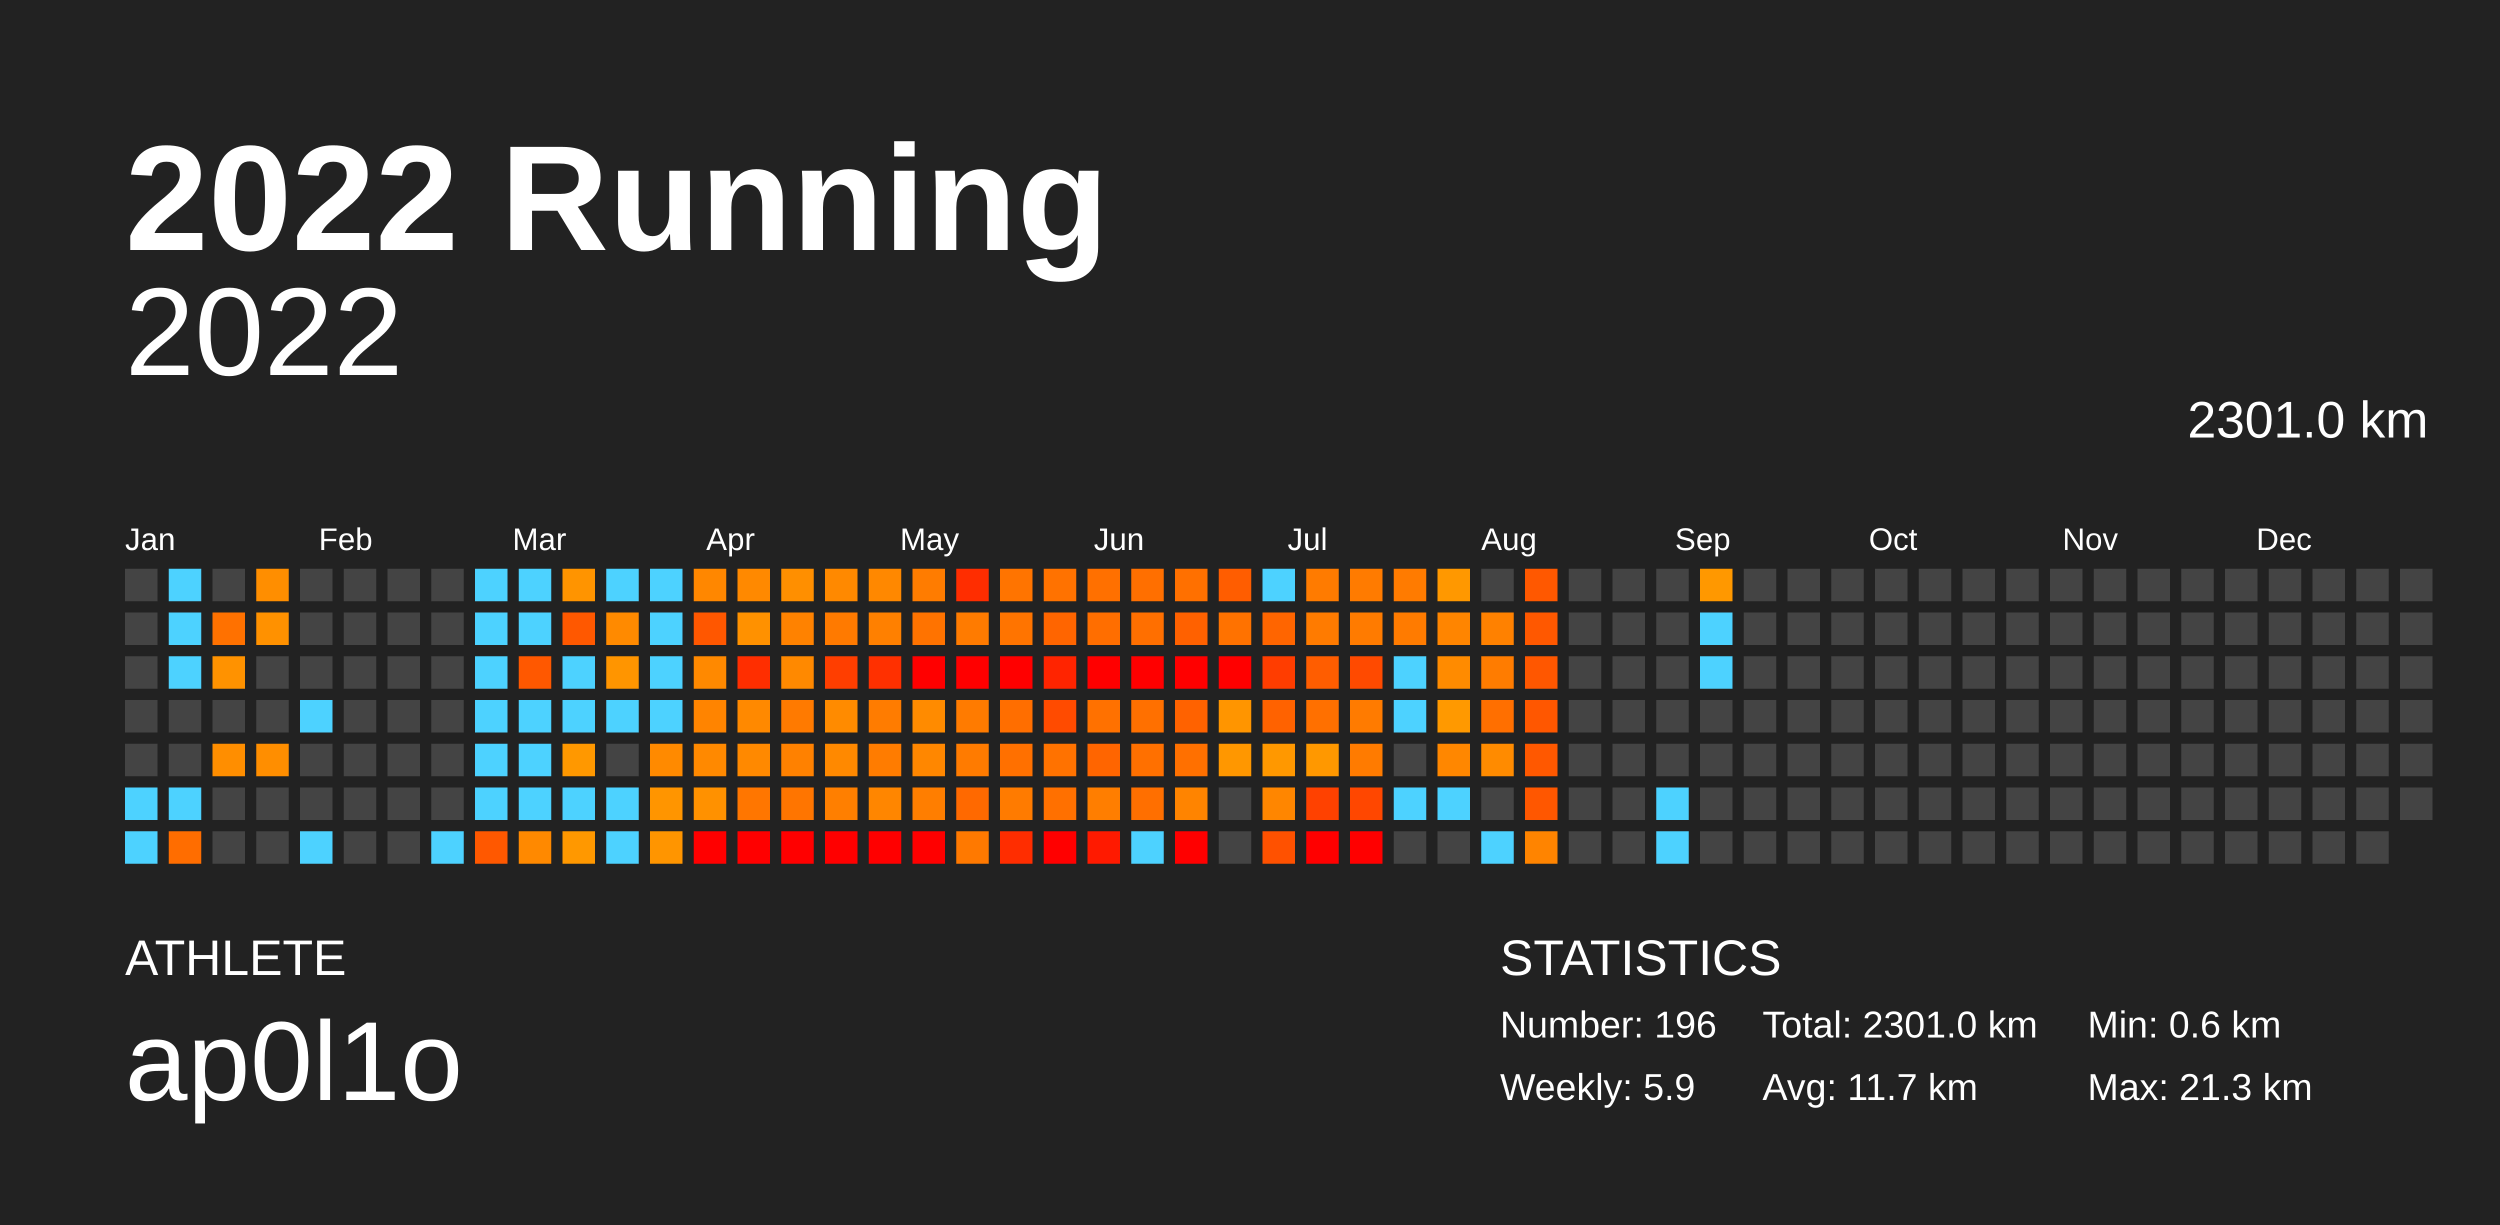
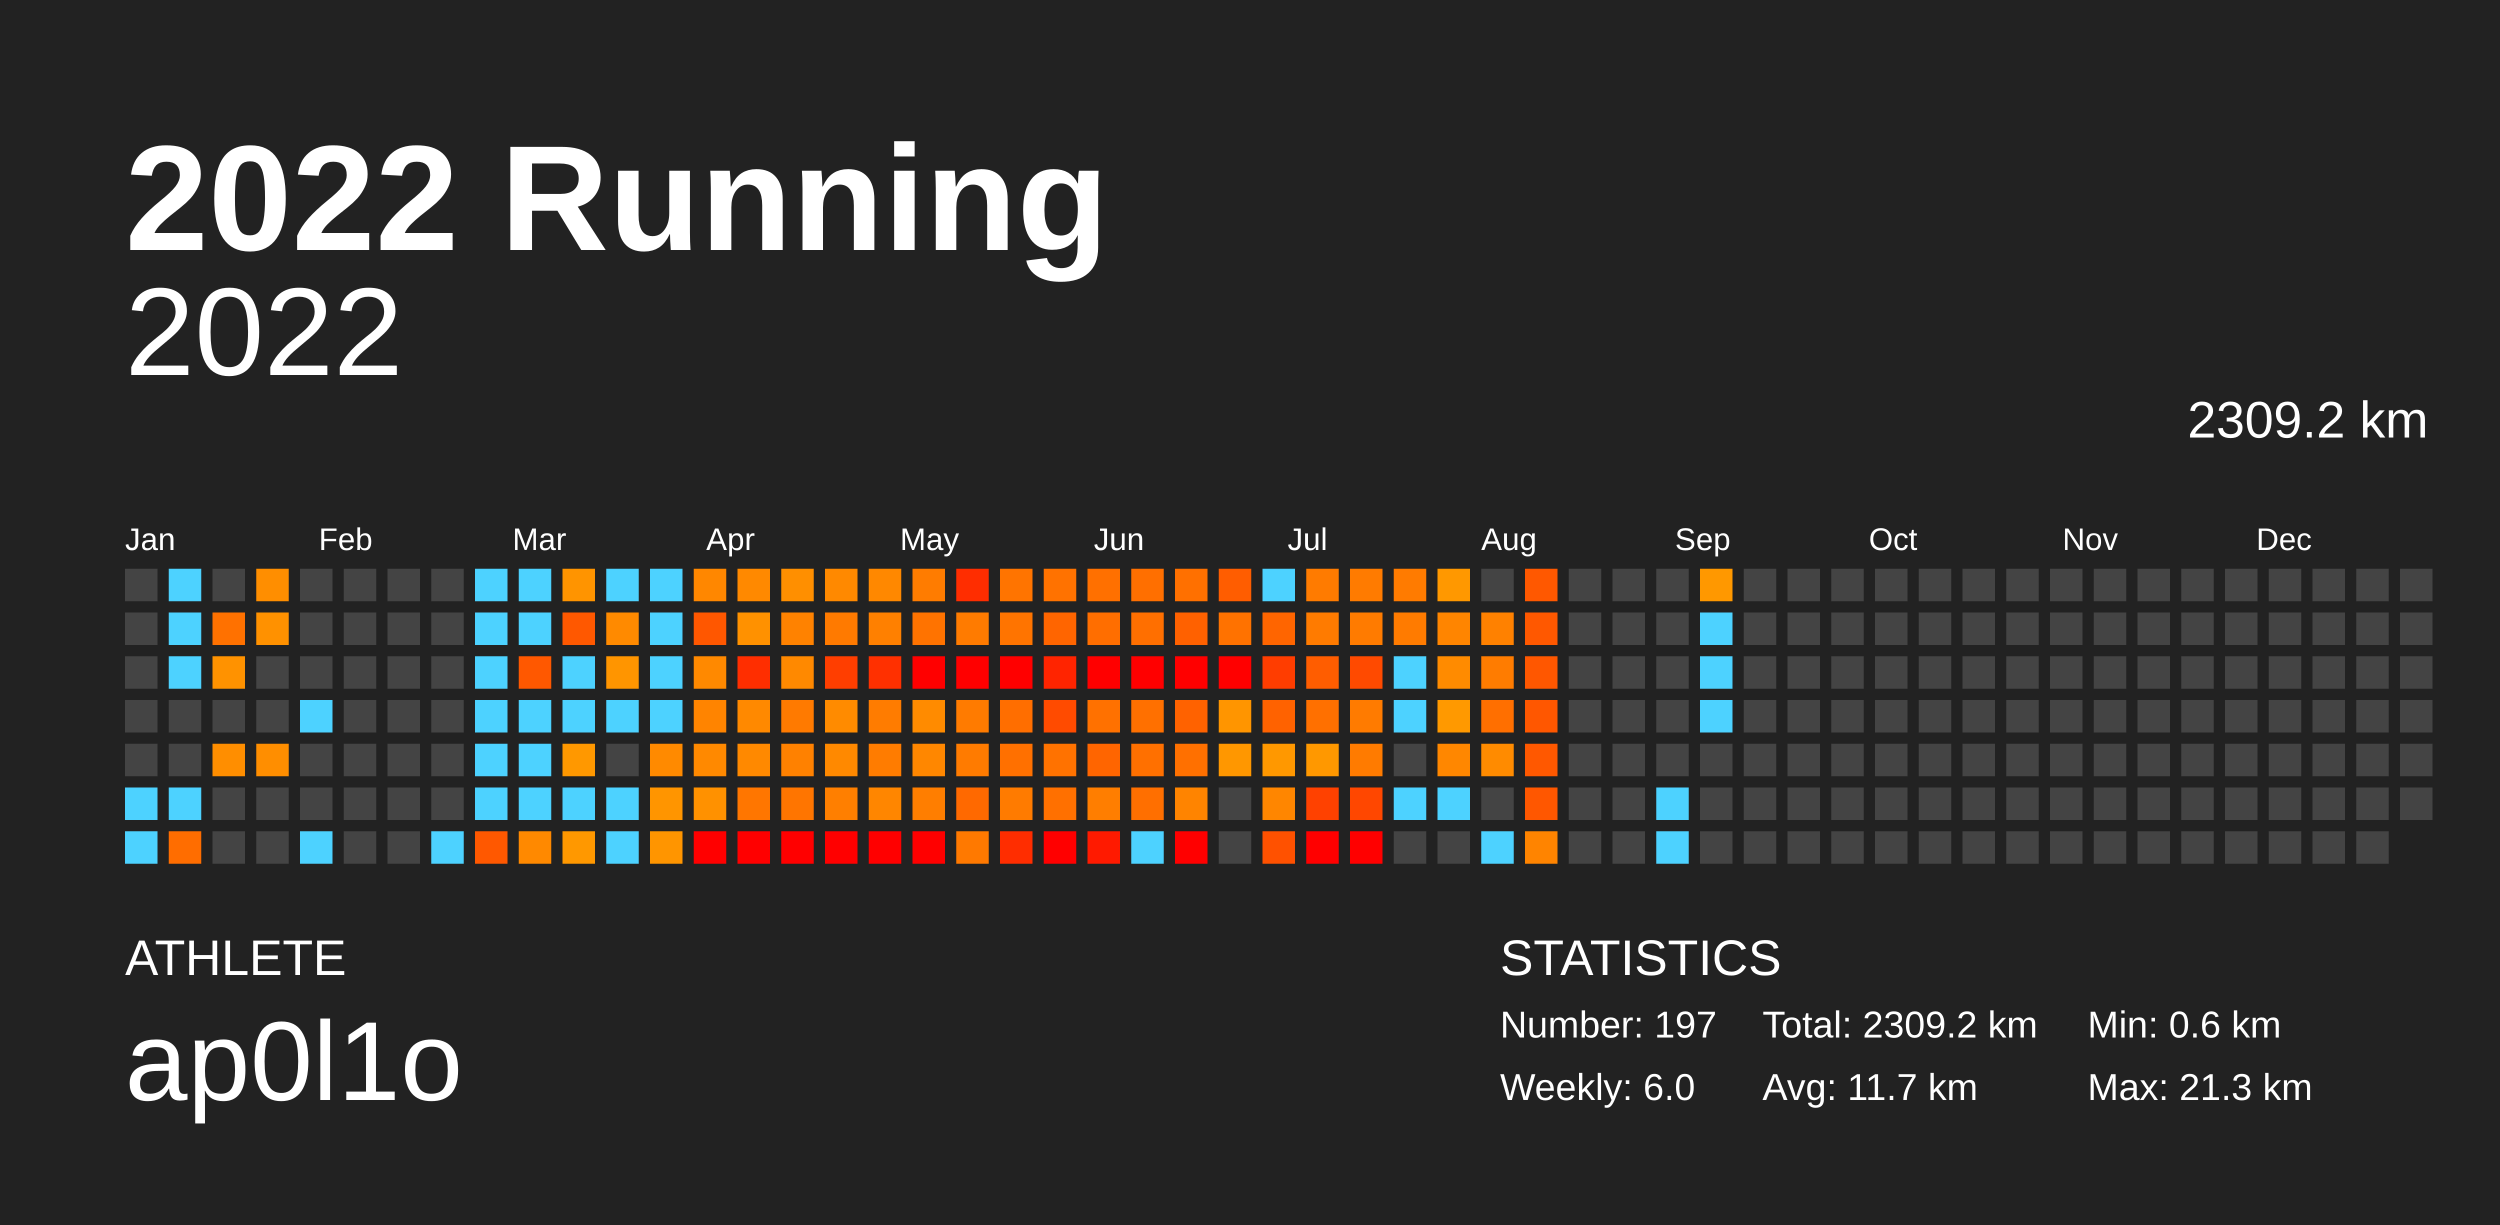
<svg xmlns="http://www.w3.org/2000/svg" baseProfile="full" height="98mm" version="1.1" viewBox="0,0,200,98" width="200mm">
  <defs />
  <rect fill="#222222" height="98" width="200" x="0" y="0" />
  <text fill="#FFFFFF" style="font-size:12px; font-family:Arial; font-weight:bold;" x="10" y="20">2022 Running</text>
  <text fill="#FFFFFF" style="font-size:4px; font-family:Arial" x="10" y="78">ATHLETE</text>
  <text fill="#FFFFFF" style="font-size:9px; font-family:Arial" x="10" y="88">ap0l1o</text>
  <text fill="#FFFFFF" style="font-size:4px; font-family:Arial" x="120" y="78">STATISTICS</text>
-   <text fill="#FFFFFF" style="font-size:3px; font-family:Arial" x="120" y="83">Number: 196</text>
-   <text fill="#FFFFFF" style="font-size:3px; font-family:Arial" x="120" y="88">Weekly: 5.9</text>
-   <text fill="#FFFFFF" style="font-size:3px; font-family:Arial" x="141" y="83">Total: 2301.0 km</text>
+   <text fill="#FFFFFF" style="font-size:3px; font-family:Arial" x="120" y="83">Number: 197</text>
+   <text fill="#FFFFFF" style="font-size:3px; font-family:Arial" x="120" y="88">Weekly: 6.0</text>
+   <text fill="#FFFFFF" style="font-size:3px; font-family:Arial" x="141" y="83">Total: 2309.2 km</text>
  <text fill="#FFFFFF" style="font-size:3px; font-family:Arial" x="141" y="88">Avg: 11.7 km</text>
  <text fill="#FFFFFF" style="font-size:3px; font-family:Arial" x="167" y="83">Min: 0.6 km</text>
  <text fill="#FFFFFF" style="font-size:3px; font-family:Arial" x="167" y="88">Max: 21.3 km</text>
  <text alignment-baseline="hanging" fill="#FFFFFF" style="font-size:10.0px; font-family:Arial;" x="10" y="30">2022</text>
-   <text alignment-baseline="hanging" fill="#FFFFFF" style="font-size:4.125px; font-family:Arial;" x="175" y="35">2301.0 km</text>
+   <text alignment-baseline="hanging" fill="#FFFFFF" style="font-size:4.125px; font-family:Arial;" x="175" y="35">2309.2 km</text>
  <text fill="#FFFFFF" style="font-size:2.5px; font-family:Arial" x="10.0" y="44">Jan</text>
  <text fill="#FFFFFF" style="font-size:2.5px; font-family:Arial" x="25.5" y="44">Feb</text>
  <text fill="#FFFFFF" style="font-size:2.5px; font-family:Arial" x="41.0" y="44">Mar</text>
  <text fill="#FFFFFF" style="font-size:2.5px; font-family:Arial" x="56.5" y="44">Apr</text>
  <text fill="#FFFFFF" style="font-size:2.5px; font-family:Arial" x="72.0" y="44">May</text>
  <text fill="#FFFFFF" style="font-size:2.5px; font-family:Arial" x="87.5" y="44">Jun</text>
  <text fill="#FFFFFF" style="font-size:2.5px; font-family:Arial" x="103.0" y="44">Jul</text>
  <text fill="#FFFFFF" style="font-size:2.5px; font-family:Arial" x="118.5" y="44">Aug</text>
  <text fill="#FFFFFF" style="font-size:2.5px; font-family:Arial" x="134.0" y="44">Sep</text>
  <text fill="#FFFFFF" style="font-size:2.5px; font-family:Arial" x="149.5" y="44">Oct</text>
  <text fill="#FFFFFF" style="font-size:2.5px; font-family:Arial" x="165.0" y="44">Nov</text>
  <text fill="#FFFFFF" style="font-size:2.5px; font-family:Arial" x="180.5" y="44">Dec</text>
  <rect fill="#444444" height="2.6" width="2.6" x="10.0" y="45.5" />
  <rect fill="#444444" height="2.6" width="2.6" x="10.0" y="49.0" />
  <rect fill="#444444" height="2.6" width="2.6" x="10.0" y="52.5" />
  <rect fill="#444444" height="2.6" width="2.6" x="10.0" y="56.0" />
  <rect fill="#444444" height="2.6" width="2.6" x="10.0" y="59.5" />
  <rect fill="#4dd2ff" height="2.6" width="2.6" x="10.0" y="63.0" />
  <rect fill="#4dd2ff" height="2.6" width="2.6" x="10.0" y="66.5" />
  <rect fill="#4dd2ff" height="2.6" width="2.6" x="13.5" y="45.5" />
  <rect fill="#4dd2ff" height="2.6" width="2.6" x="13.5" y="49.0" />
  <rect fill="#4dd2ff" height="2.6" width="2.6" x="13.5" y="52.5" />
  <rect fill="#444444" height="2.6" width="2.6" x="13.5" y="56.0" />
  <rect fill="#444444" height="2.6" width="2.6" x="13.5" y="59.5" />
  <rect fill="#4dd2ff" height="2.6" width="2.6" x="13.5" y="63.0" />
  <rect fill="#ff6d00" height="2.6" width="2.6" x="13.5" y="66.5" />
  <rect fill="#444444" height="2.6" width="2.6" x="17.0" y="45.5" />
  <rect fill="#ff7100" height="2.6" width="2.6" x="17.0" y="49.0" />
  <rect fill="#ff9200" height="2.6" width="2.6" x="17.0" y="52.5" />
  <rect fill="#444444" height="2.6" width="2.6" x="17.0" y="56.0" />
  <rect fill="#ff8e00" height="2.6" width="2.6" x="17.0" y="59.5" />
  <rect fill="#444444" height="2.6" width="2.6" x="17.0" y="63.0" />
  <rect fill="#444444" height="2.6" width="2.6" x="17.0" y="66.5" />
  <rect fill="#ff8e00" height="2.6" width="2.6" x="20.5" y="45.5" />
  <rect fill="#ff9100" height="2.6" width="2.6" x="20.5" y="49.0" />
  <rect fill="#444444" height="2.6" width="2.6" x="20.5" y="52.5" />
  <rect fill="#444444" height="2.6" width="2.6" x="20.5" y="56.0" />
  <rect fill="#ff8e00" height="2.6" width="2.6" x="20.5" y="59.5" />
  <rect fill="#444444" height="2.6" width="2.6" x="20.5" y="63.0" />
  <rect fill="#444444" height="2.6" width="2.6" x="20.5" y="66.5" />
  <rect fill="#444444" height="2.6" width="2.6" x="24.0" y="45.5" />
  <rect fill="#444444" height="2.6" width="2.6" x="24.0" y="49.0" />
  <rect fill="#444444" height="2.6" width="2.6" x="24.0" y="52.5" />
  <rect fill="#4dd2ff" height="2.6" width="2.6" x="24.0" y="56.0" />
  <rect fill="#444444" height="2.6" width="2.6" x="24.0" y="59.5" />
  <rect fill="#444444" height="2.6" width="2.6" x="24.0" y="63.0" />
  <rect fill="#4dd2ff" height="2.6" width="2.6" x="24.0" y="66.5" />
  <rect fill="#444444" height="2.6" width="2.6" x="27.5" y="45.5" />
  <rect fill="#444444" height="2.6" width="2.6" x="27.5" y="49.0" />
  <rect fill="#444444" height="2.6" width="2.6" x="27.5" y="52.5" />
  <rect fill="#444444" height="2.6" width="2.6" x="27.5" y="56.0" />
  <rect fill="#444444" height="2.6" width="2.6" x="27.5" y="59.5" />
  <rect fill="#444444" height="2.6" width="2.6" x="27.5" y="63.0" />
  <rect fill="#444444" height="2.6" width="2.6" x="27.5" y="66.5" />
  <rect fill="#444444" height="2.6" width="2.6" x="31.0" y="45.5" />
  <rect fill="#444444" height="2.6" width="2.6" x="31.0" y="49.0" />
  <rect fill="#444444" height="2.6" width="2.6" x="31.0" y="52.5" />
  <rect fill="#444444" height="2.6" width="2.6" x="31.0" y="56.0" />
  <rect fill="#444444" height="2.6" width="2.6" x="31.0" y="59.5" />
  <rect fill="#444444" height="2.6" width="2.6" x="31.0" y="63.0" />
  <rect fill="#444444" height="2.6" width="2.6" x="31.0" y="66.5" />
  <rect fill="#444444" height="2.6" width="2.6" x="34.5" y="45.5" />
  <rect fill="#444444" height="2.6" width="2.6" x="34.5" y="49.0" />
  <rect fill="#444444" height="2.6" width="2.6" x="34.5" y="52.5" />
  <rect fill="#444444" height="2.6" width="2.6" x="34.5" y="56.0" />
  <rect fill="#444444" height="2.6" width="2.6" x="34.5" y="59.5" />
  <rect fill="#444444" height="2.6" width="2.6" x="34.5" y="63.0" />
  <rect fill="#4dd2ff" height="2.6" width="2.6" x="34.5" y="66.5" />
  <rect fill="#4dd2ff" height="2.6" width="2.6" x="38.0" y="45.5" />
  <rect fill="#4dd2ff" height="2.6" width="2.6" x="38.0" y="49.0" />
  <rect fill="#4dd2ff" height="2.6" width="2.6" x="38.0" y="52.5" />
  <rect fill="#4dd2ff" height="2.6" width="2.6" x="38.0" y="56.0" />
  <rect fill="#4dd2ff" height="2.6" width="2.6" x="38.0" y="59.5" />
  <rect fill="#4dd2ff" height="2.6" width="2.6" x="38.0" y="63.0" />
  <rect fill="#ff5800" height="2.6" width="2.6" x="38.0" y="66.5" />
  <rect fill="#4dd2ff" height="2.6" width="2.6" x="41.5" y="45.5" />
  <rect fill="#4dd2ff" height="2.6" width="2.6" x="41.5" y="49.0" />
  <rect fill="#ff5800" height="2.6" width="2.6" x="41.5" y="52.5" />
  <rect fill="#4dd2ff" height="2.6" width="2.6" x="41.5" y="56.0" />
  <rect fill="#4dd2ff" height="2.6" width="2.6" x="41.5" y="59.5" />
  <rect fill="#4dd2ff" height="2.6" width="2.6" x="41.5" y="63.0" />
  <rect fill="#ff8900" height="2.6" width="2.6" x="41.5" y="66.5" />
  <rect fill="#ff9400" height="2.6" width="2.6" x="45.0" y="45.5" />
  <rect fill="#ff5800" height="2.6" width="2.6" x="45.0" y="49.0" />
  <rect fill="#4dd2ff" height="2.6" width="2.6" x="45.0" y="52.5" />
  <rect fill="#4dd2ff" height="2.6" width="2.6" x="45.0" y="56.0" />
  <rect fill="#ff9800" height="2.6" width="2.6" x="45.0" y="59.5" />
  <rect fill="#4dd2ff" height="2.6" width="2.6" x="45.0" y="63.0" />
  <rect fill="#ff9800" height="2.6" width="2.6" x="45.0" y="66.5" />
  <rect fill="#4dd2ff" height="2.6" width="2.6" x="48.5" y="45.5" />
  <rect fill="#ff8a00" height="2.6" width="2.6" x="48.5" y="49.0" />
  <rect fill="#ff9500" height="2.6" width="2.6" x="48.5" y="52.5" />
  <rect fill="#4dd2ff" height="2.6" width="2.6" x="48.5" y="56.0" />
  <rect fill="#444444" height="2.6" width="2.6" x="48.5" y="59.5" />
  <rect fill="#4dd2ff" height="2.6" width="2.6" x="48.5" y="63.0" />
  <rect fill="#4dd2ff" height="2.6" width="2.6" x="48.5" y="66.5" />
  <rect fill="#4dd2ff" height="2.6" width="2.6" x="52.0" y="45.5" />
  <rect fill="#4dd2ff" height="2.6" width="2.6" x="52.0" y="49.0" />
  <rect fill="#4dd2ff" height="2.6" width="2.6" x="52.0" y="52.5" />
  <rect fill="#4dd2ff" height="2.6" width="2.6" x="52.0" y="56.0" />
  <rect fill="#ff8a00" height="2.6" width="2.6" x="52.0" y="59.5" />
  <rect fill="#ff9500" height="2.6" width="2.6" x="52.0" y="63.0" />
  <rect fill="#ff9500" height="2.6" width="2.6" x="52.0" y="66.5" />
  <rect fill="#ff8700" height="2.6" width="2.6" x="55.5" y="45.5" />
  <rect fill="#ff5700" height="2.6" width="2.6" x="55.5" y="49.0" />
  <rect fill="#ff8900" height="2.6" width="2.6" x="55.5" y="52.5" />
  <rect fill="#ff8400" height="2.6" width="2.6" x="55.5" y="56.0" />
  <rect fill="#ff8900" height="2.6" width="2.6" x="55.5" y="59.5" />
  <rect fill="#ff9100" height="2.6" width="2.6" x="55.5" y="63.0" />
  <rect fill="red" height="2.6" width="2.6" x="55.5" y="66.5" />
  <rect fill="#ff8900" height="2.6" width="2.6" x="59.0" y="45.5" />
  <rect fill="#ff9100" height="2.6" width="2.6" x="59.0" y="49.0" />
  <rect fill="#ff2e00" height="2.6" width="2.6" x="59.0" y="52.5" />
  <rect fill="#ff8900" height="2.6" width="2.6" x="59.0" y="56.0" />
  <rect fill="#ff8900" height="2.6" width="2.6" x="59.0" y="59.5" />
  <rect fill="#ff7600" height="2.6" width="2.6" x="59.0" y="63.0" />
  <rect fill="red" height="2.6" width="2.6" x="59.0" y="66.5" />
  <rect fill="#ff8f00" height="2.6" width="2.6" x="62.5" y="45.5" />
  <rect fill="#ff8200" height="2.6" width="2.6" x="62.5" y="49.0" />
  <rect fill="#ff8900" height="2.6" width="2.6" x="62.5" y="52.5" />
  <rect fill="#ff7a00" height="2.6" width="2.6" x="62.5" y="56.0" />
  <rect fill="#ff8100" height="2.6" width="2.6" x="62.5" y="59.5" />
  <rect fill="#ff7500" height="2.6" width="2.6" x="62.5" y="63.0" />
  <rect fill="red" height="2.6" width="2.6" x="62.5" y="66.5" />
  <rect fill="#ff8900" height="2.6" width="2.6" x="66.0" y="45.5" />
  <rect fill="#ff7a00" height="2.6" width="2.6" x="66.0" y="49.0" />
  <rect fill="#ff3e00" height="2.6" width="2.6" x="66.0" y="52.5" />
  <rect fill="#ff8b00" height="2.6" width="2.6" x="66.0" y="56.0" />
  <rect fill="#ff8900" height="2.6" width="2.6" x="66.0" y="59.5" />
  <rect fill="#ff7f00" height="2.6" width="2.6" x="66.0" y="63.0" />
  <rect fill="red" height="2.6" width="2.6" x="66.0" y="66.5" />
  <rect fill="#ff8800" height="2.6" width="2.6" x="69.5" y="45.5" />
  <rect fill="#ff8000" height="2.6" width="2.6" x="69.5" y="49.0" />
  <rect fill="#ff3000" height="2.6" width="2.6" x="69.5" y="52.5" />
  <rect fill="#ff7c00" height="2.6" width="2.6" x="69.5" y="56.0" />
  <rect fill="#ff7c00" height="2.6" width="2.6" x="69.5" y="59.5" />
  <rect fill="#ff8600" height="2.6" width="2.6" x="69.5" y="63.0" />
  <rect fill="red" height="2.6" width="2.6" x="69.5" y="66.5" />
  <rect fill="#ff7c00" height="2.6" width="2.6" x="73.0" y="45.5" />
  <rect fill="#ff7300" height="2.6" width="2.6" x="73.0" y="49.0" />
  <rect fill="red" height="2.6" width="2.6" x="73.0" y="52.5" />
  <rect fill="#ff8b00" height="2.6" width="2.6" x="73.0" y="56.0" />
  <rect fill="#ff8700" height="2.6" width="2.6" x="73.0" y="59.5" />
  <rect fill="#ff7e00" height="2.6" width="2.6" x="73.0" y="63.0" />
  <rect fill="red" height="2.6" width="2.6" x="73.0" y="66.5" />
  <rect fill="#ff2d00" height="2.6" width="2.6" x="76.5" y="45.5" />
  <rect fill="#ff7b00" height="2.6" width="2.6" x="76.5" y="49.0" />
  <rect fill="red" height="2.6" width="2.6" x="76.5" y="52.5" />
  <rect fill="#ff7b00" height="2.6" width="2.6" x="76.5" y="56.0" />
  <rect fill="#ff7b00" height="2.6" width="2.6" x="76.5" y="59.5" />
  <rect fill="#ff6900" height="2.6" width="2.6" x="76.5" y="63.0" />
  <rect fill="#ff7900" height="2.6" width="2.6" x="76.5" y="66.5" />
  <rect fill="#ff7400" height="2.6" width="2.6" x="80.0" y="45.5" />
  <rect fill="#ff7400" height="2.6" width="2.6" x="80.0" y="49.0" />
  <rect fill="red" height="2.6" width="2.6" x="80.0" y="52.5" />
  <rect fill="#ff6e00" height="2.6" width="2.6" x="80.0" y="56.0" />
  <rect fill="#ff7000" height="2.6" width="2.6" x="80.0" y="59.5" />
  <rect fill="#ff7b00" height="2.6" width="2.6" x="80.0" y="63.0" />
  <rect fill="#ff2d00" height="2.6" width="2.6" x="80.0" y="66.5" />
  <rect fill="#ff7200" height="2.6" width="2.6" x="83.5" y="45.5" />
  <rect fill="#ff6500" height="2.6" width="2.6" x="83.5" y="49.0" />
  <rect fill="#ff2400" height="2.6" width="2.6" x="83.5" y="52.5" />
  <rect fill="#ff4b00" height="2.6" width="2.6" x="83.5" y="56.0" />
  <rect fill="#ff7200" height="2.6" width="2.6" x="83.5" y="59.5" />
  <rect fill="#ff7000" height="2.6" width="2.6" x="83.5" y="63.0" />
  <rect fill="red" height="2.6" width="2.6" x="83.5" y="66.5" />
  <rect fill="#ff7000" height="2.6" width="2.6" x="87.0" y="45.5" />
  <rect fill="#ff6e00" height="2.6" width="2.6" x="87.0" y="49.0" />
  <rect fill="red" height="2.6" width="2.6" x="87.0" y="52.5" />
  <rect fill="#ff7100" height="2.6" width="2.6" x="87.0" y="56.0" />
  <rect fill="#ff6500" height="2.6" width="2.6" x="87.0" y="59.5" />
  <rect fill="#ff7e00" height="2.6" width="2.6" x="87.0" y="63.0" />
  <rect fill="#ff1a00" height="2.6" width="2.6" x="87.0" y="66.5" />
  <rect fill="#ff6f00" height="2.6" width="2.6" x="90.5" y="45.5" />
  <rect fill="#ff6f00" height="2.6" width="2.6" x="90.5" y="49.0" />
  <rect fill="red" height="2.6" width="2.6" x="90.5" y="52.5" />
  <rect fill="#ff7000" height="2.6" width="2.6" x="90.5" y="56.0" />
  <rect fill="#ff7000" height="2.6" width="2.6" x="90.5" y="59.5" />
  <rect fill="#ff6f00" height="2.6" width="2.6" x="90.5" y="63.0" />
  <rect fill="#4dd2ff" height="2.6" width="2.6" x="90.5" y="66.5" />
  <rect fill="#ff7000" height="2.6" width="2.6" x="94.0" y="45.5" />
  <rect fill="#ff6100" height="2.6" width="2.6" x="94.0" y="49.0" />
  <rect fill="red" height="2.6" width="2.6" x="94.0" y="52.5" />
  <rect fill="#ff6200" height="2.6" width="2.6" x="94.0" y="56.0" />
  <rect fill="#ff7000" height="2.6" width="2.6" x="94.0" y="59.5" />
  <rect fill="#ff8400" height="2.6" width="2.6" x="94.0" y="63.0" />
  <rect fill="red" height="2.6" width="2.6" x="94.0" y="66.5" />
  <rect fill="#ff5d00" height="2.6" width="2.6" x="97.5" y="45.5" />
  <rect fill="#ff7200" height="2.6" width="2.6" x="97.5" y="49.0" />
  <rect fill="red" height="2.6" width="2.6" x="97.5" y="52.5" />
  <rect fill="#ff9500" height="2.6" width="2.6" x="97.5" y="56.0" />
  <rect fill="#ff9700" height="2.6" width="2.6" x="97.5" y="59.5" />
  <rect fill="#444444" height="2.6" width="2.6" x="97.5" y="63.0" />
  <rect fill="#444444" height="2.6" width="2.6" x="97.5" y="66.5" />
  <rect fill="#4dd2ff" height="2.6" width="2.6" x="101.0" y="45.5" />
  <rect fill="#ff6500" height="2.6" width="2.6" x="101.0" y="49.0" />
  <rect fill="#ff3d00" height="2.6" width="2.6" x="101.0" y="52.5" />
  <rect fill="#ff6200" height="2.6" width="2.6" x="101.0" y="56.0" />
  <rect fill="#ff9800" height="2.6" width="2.6" x="101.0" y="59.5" />
  <rect fill="#ff8600" height="2.6" width="2.6" x="101.0" y="63.0" />
  <rect fill="#ff5100" height="2.6" width="2.6" x="101.0" y="66.5" />
  <rect fill="#ff7b00" height="2.6" width="2.6" x="104.5" y="45.5" />
  <rect fill="#ff7b00" height="2.6" width="2.6" x="104.5" y="49.0" />
  <rect fill="#ff5d00" height="2.6" width="2.6" x="104.5" y="52.5" />
  <rect fill="#ff7000" height="2.6" width="2.6" x="104.5" y="56.0" />
  <rect fill="#ff9800" height="2.6" width="2.6" x="104.5" y="59.5" />
  <rect fill="#ff4100" height="2.6" width="2.6" x="104.5" y="63.0" />
  <rect fill="red" height="2.6" width="2.6" x="104.5" y="66.5" />
  <rect fill="#ff7b00" height="2.6" width="2.6" x="108.0" y="45.5" />
  <rect fill="#ff7b00" height="2.6" width="2.6" x="108.0" y="49.0" />
  <rect fill="#ff4a00" height="2.6" width="2.6" x="108.0" y="52.5" />
  <rect fill="#ff7b00" height="2.6" width="2.6" x="108.0" y="56.0" />
  <rect fill="#ff7b00" height="2.6" width="2.6" x="108.0" y="59.5" />
  <rect fill="#ff4700" height="2.6" width="2.6" x="108.0" y="63.0" />
  <rect fill="red" height="2.6" width="2.6" x="108.0" y="66.5" />
  <rect fill="#ff7b00" height="2.6" width="2.6" x="111.5" y="45.5" />
  <rect fill="#ff7b00" height="2.6" width="2.6" x="111.5" y="49.0" />
  <rect fill="#4dd2ff" height="2.6" width="2.6" x="111.5" y="52.5" />
  <rect fill="#4dd2ff" height="2.6" width="2.6" x="111.5" y="56.0" />
  <rect fill="#444444" height="2.6" width="2.6" x="111.5" y="59.5" />
  <rect fill="#4dd2ff" height="2.6" width="2.6" x="111.5" y="63.0" />
  <rect fill="#444444" height="2.6" width="2.6" x="111.5" y="66.5" />
  <rect fill="#ff9800" height="2.6" width="2.6" x="115.0" y="45.5" />
  <rect fill="#ff8500" height="2.6" width="2.6" x="115.0" y="49.0" />
  <rect fill="#ff8b00" height="2.6" width="2.6" x="115.0" y="52.5" />
  <rect fill="#ff9900" height="2.6" width="2.6" x="115.0" y="56.0" />
  <rect fill="#ff8700" height="2.6" width="2.6" x="115.0" y="59.5" />
  <rect fill="#4dd2ff" height="2.6" width="2.6" x="115.0" y="63.0" />
  <rect fill="#444444" height="2.6" width="2.6" x="115.0" y="66.5" />
  <rect fill="#444444" height="2.6" width="2.6" x="118.5" y="45.5" />
  <rect fill="#ff8100" height="2.6" width="2.6" x="118.5" y="49.0" />
  <rect fill="#ff7c00" height="2.6" width="2.6" x="118.5" y="52.5" />
  <rect fill="#ff6f00" height="2.6" width="2.6" x="118.5" y="56.0" />
  <rect fill="#ff8b00" height="2.6" width="2.6" x="118.5" y="59.5" />
  <rect fill="#444444" height="2.6" width="2.6" x="118.5" y="63.0" />
  <rect fill="#4dd2ff" height="2.6" width="2.6" x="118.5" y="66.5" />
  <rect fill="#ff5800" height="2.6" width="2.6" x="122.0" y="45.5" />
  <rect fill="#ff5800" height="2.6" width="2.6" x="122.0" y="49.0" />
  <rect fill="#ff5700" height="2.6" width="2.6" x="122.0" y="52.5" />
  <rect fill="#ff5700" height="2.6" width="2.6" x="122.0" y="56.0" />
  <rect fill="#ff5800" height="2.6" width="2.6" x="122.0" y="59.5" />
  <rect fill="#ff5700" height="2.6" width="2.6" x="122.0" y="63.0" />
  <rect fill="#ff8400" height="2.6" width="2.6" x="122.0" y="66.5" />
  <rect fill="#444444" height="2.6" width="2.6" x="125.5" y="45.5" />
  <rect fill="#444444" height="2.6" width="2.6" x="125.5" y="49.0" />
  <rect fill="#444444" height="2.6" width="2.6" x="125.5" y="52.5" />
  <rect fill="#444444" height="2.6" width="2.6" x="125.5" y="56.0" />
  <rect fill="#444444" height="2.6" width="2.6" x="125.5" y="59.5" />
  <rect fill="#444444" height="2.6" width="2.6" x="125.5" y="63.0" />
  <rect fill="#444444" height="2.6" width="2.6" x="125.5" y="66.5" />
  <rect fill="#444444" height="2.6" width="2.6" x="129.0" y="45.5" />
  <rect fill="#444444" height="2.6" width="2.6" x="129.0" y="49.0" />
  <rect fill="#444444" height="2.6" width="2.6" x="129.0" y="52.5" />
  <rect fill="#444444" height="2.6" width="2.6" x="129.0" y="56.0" />
  <rect fill="#444444" height="2.6" width="2.6" x="129.0" y="59.5" />
  <rect fill="#444444" height="2.6" width="2.6" x="129.0" y="63.0" />
  <rect fill="#444444" height="2.6" width="2.6" x="129.0" y="66.5" />
  <rect fill="#444444" height="2.6" width="2.6" x="132.5" y="45.5" />
  <rect fill="#444444" height="2.6" width="2.6" x="132.5" y="49.0" />
  <rect fill="#444444" height="2.6" width="2.6" x="132.5" y="52.5" />
  <rect fill="#444444" height="2.6" width="2.6" x="132.5" y="56.0" />
  <rect fill="#444444" height="2.6" width="2.6" x="132.5" y="59.5" />
  <rect fill="#4dd2ff" height="2.6" width="2.6" x="132.5" y="63.0" />
  <rect fill="#4dd2ff" height="2.6" width="2.6" x="132.5" y="66.5" />
  <rect fill="#ff9800" height="2.6" width="2.6" x="136.0" y="45.5" />
  <rect fill="#4dd2ff" height="2.6" width="2.6" x="136.0" y="49.0" />
  <rect fill="#4dd2ff" height="2.6" width="2.6" x="136.0" y="52.5" />
-   <rect fill="#444444" height="2.6" width="2.6" x="136.0" y="56.0" />
+   <rect fill="#4dd2ff" height="2.6" width="2.6" x="136.0" y="56.0" />
  <rect fill="#444444" height="2.6" width="2.6" x="136.0" y="59.5" />
  <rect fill="#444444" height="2.6" width="2.6" x="136.0" y="63.0" />
  <rect fill="#444444" height="2.6" width="2.6" x="136.0" y="66.5" />
  <rect fill="#444444" height="2.6" width="2.6" x="139.5" y="45.5" />
  <rect fill="#444444" height="2.6" width="2.6" x="139.5" y="49.0" />
  <rect fill="#444444" height="2.6" width="2.6" x="139.5" y="52.5" />
  <rect fill="#444444" height="2.6" width="2.6" x="139.5" y="56.0" />
  <rect fill="#444444" height="2.6" width="2.6" x="139.5" y="59.5" />
  <rect fill="#444444" height="2.6" width="2.6" x="139.5" y="63.0" />
  <rect fill="#444444" height="2.6" width="2.6" x="139.5" y="66.5" />
  <rect fill="#444444" height="2.6" width="2.6" x="143.0" y="45.5" />
  <rect fill="#444444" height="2.6" width="2.6" x="143.0" y="49.0" />
  <rect fill="#444444" height="2.6" width="2.6" x="143.0" y="52.5" />
  <rect fill="#444444" height="2.6" width="2.6" x="143.0" y="56.0" />
  <rect fill="#444444" height="2.6" width="2.6" x="143.0" y="59.5" />
  <rect fill="#444444" height="2.6" width="2.6" x="143.0" y="63.0" />
  <rect fill="#444444" height="2.6" width="2.6" x="143.0" y="66.5" />
  <rect fill="#444444" height="2.6" width="2.6" x="146.5" y="45.5" />
  <rect fill="#444444" height="2.6" width="2.6" x="146.5" y="49.0" />
  <rect fill="#444444" height="2.6" width="2.6" x="146.5" y="52.5" />
  <rect fill="#444444" height="2.6" width="2.6" x="146.5" y="56.0" />
  <rect fill="#444444" height="2.6" width="2.6" x="146.5" y="59.5" />
  <rect fill="#444444" height="2.6" width="2.6" x="146.5" y="63.0" />
  <rect fill="#444444" height="2.6" width="2.6" x="146.5" y="66.5" />
  <rect fill="#444444" height="2.6" width="2.6" x="150.0" y="45.5" />
  <rect fill="#444444" height="2.6" width="2.6" x="150.0" y="49.0" />
  <rect fill="#444444" height="2.6" width="2.6" x="150.0" y="52.5" />
  <rect fill="#444444" height="2.6" width="2.6" x="150.0" y="56.0" />
  <rect fill="#444444" height="2.6" width="2.6" x="150.0" y="59.5" />
  <rect fill="#444444" height="2.6" width="2.6" x="150.0" y="63.0" />
  <rect fill="#444444" height="2.6" width="2.6" x="150.0" y="66.5" />
  <rect fill="#444444" height="2.6" width="2.6" x="153.5" y="45.5" />
  <rect fill="#444444" height="2.6" width="2.6" x="153.5" y="49.0" />
  <rect fill="#444444" height="2.6" width="2.6" x="153.5" y="52.5" />
  <rect fill="#444444" height="2.6" width="2.6" x="153.5" y="56.0" />
  <rect fill="#444444" height="2.6" width="2.6" x="153.5" y="59.5" />
  <rect fill="#444444" height="2.6" width="2.6" x="153.5" y="63.0" />
  <rect fill="#444444" height="2.6" width="2.6" x="153.5" y="66.5" />
  <rect fill="#444444" height="2.6" width="2.6" x="157.0" y="45.5" />
  <rect fill="#444444" height="2.6" width="2.6" x="157.0" y="49.0" />
  <rect fill="#444444" height="2.6" width="2.6" x="157.0" y="52.5" />
  <rect fill="#444444" height="2.6" width="2.6" x="157.0" y="56.0" />
  <rect fill="#444444" height="2.6" width="2.6" x="157.0" y="59.5" />
  <rect fill="#444444" height="2.6" width="2.6" x="157.0" y="63.0" />
  <rect fill="#444444" height="2.6" width="2.6" x="157.0" y="66.5" />
  <rect fill="#444444" height="2.6" width="2.6" x="160.5" y="45.5" />
  <rect fill="#444444" height="2.6" width="2.6" x="160.5" y="49.0" />
  <rect fill="#444444" height="2.6" width="2.6" x="160.5" y="52.5" />
  <rect fill="#444444" height="2.6" width="2.6" x="160.5" y="56.0" />
  <rect fill="#444444" height="2.6" width="2.6" x="160.5" y="59.5" />
  <rect fill="#444444" height="2.6" width="2.6" x="160.5" y="63.0" />
  <rect fill="#444444" height="2.6" width="2.6" x="160.5" y="66.5" />
  <rect fill="#444444" height="2.6" width="2.6" x="164.0" y="45.5" />
  <rect fill="#444444" height="2.6" width="2.6" x="164.0" y="49.0" />
  <rect fill="#444444" height="2.6" width="2.6" x="164.0" y="52.5" />
  <rect fill="#444444" height="2.6" width="2.6" x="164.0" y="56.0" />
  <rect fill="#444444" height="2.6" width="2.6" x="164.0" y="59.5" />
  <rect fill="#444444" height="2.6" width="2.6" x="164.0" y="63.0" />
  <rect fill="#444444" height="2.6" width="2.6" x="164.0" y="66.5" />
  <rect fill="#444444" height="2.6" width="2.6" x="167.5" y="45.5" />
  <rect fill="#444444" height="2.6" width="2.6" x="167.5" y="49.0" />
  <rect fill="#444444" height="2.6" width="2.6" x="167.5" y="52.5" />
  <rect fill="#444444" height="2.6" width="2.6" x="167.5" y="56.0" />
  <rect fill="#444444" height="2.6" width="2.6" x="167.5" y="59.5" />
  <rect fill="#444444" height="2.6" width="2.6" x="167.5" y="63.0" />
  <rect fill="#444444" height="2.6" width="2.6" x="167.5" y="66.5" />
  <rect fill="#444444" height="2.6" width="2.6" x="171.0" y="45.5" />
  <rect fill="#444444" height="2.6" width="2.6" x="171.0" y="49.0" />
  <rect fill="#444444" height="2.6" width="2.6" x="171.0" y="52.5" />
  <rect fill="#444444" height="2.6" width="2.6" x="171.0" y="56.0" />
  <rect fill="#444444" height="2.6" width="2.6" x="171.0" y="59.5" />
  <rect fill="#444444" height="2.6" width="2.6" x="171.0" y="63.0" />
  <rect fill="#444444" height="2.6" width="2.6" x="171.0" y="66.5" />
  <rect fill="#444444" height="2.6" width="2.6" x="174.5" y="45.5" />
  <rect fill="#444444" height="2.6" width="2.6" x="174.5" y="49.0" />
  <rect fill="#444444" height="2.6" width="2.6" x="174.5" y="52.5" />
  <rect fill="#444444" height="2.6" width="2.6" x="174.5" y="56.0" />
  <rect fill="#444444" height="2.6" width="2.6" x="174.5" y="59.5" />
  <rect fill="#444444" height="2.6" width="2.6" x="174.5" y="63.0" />
  <rect fill="#444444" height="2.6" width="2.6" x="174.5" y="66.5" />
  <rect fill="#444444" height="2.6" width="2.6" x="178.0" y="45.5" />
  <rect fill="#444444" height="2.6" width="2.6" x="178.0" y="49.0" />
  <rect fill="#444444" height="2.6" width="2.6" x="178.0" y="52.5" />
  <rect fill="#444444" height="2.6" width="2.6" x="178.0" y="56.0" />
  <rect fill="#444444" height="2.6" width="2.6" x="178.0" y="59.5" />
  <rect fill="#444444" height="2.6" width="2.6" x="178.0" y="63.0" />
  <rect fill="#444444" height="2.6" width="2.6" x="178.0" y="66.5" />
  <rect fill="#444444" height="2.6" width="2.6" x="181.5" y="45.5" />
  <rect fill="#444444" height="2.6" width="2.6" x="181.5" y="49.0" />
  <rect fill="#444444" height="2.6" width="2.6" x="181.5" y="52.5" />
  <rect fill="#444444" height="2.6" width="2.6" x="181.5" y="56.0" />
  <rect fill="#444444" height="2.6" width="2.6" x="181.5" y="59.5" />
  <rect fill="#444444" height="2.6" width="2.6" x="181.5" y="63.0" />
  <rect fill="#444444" height="2.6" width="2.6" x="181.5" y="66.5" />
  <rect fill="#444444" height="2.6" width="2.6" x="185.0" y="45.5" />
  <rect fill="#444444" height="2.6" width="2.6" x="185.0" y="49.0" />
  <rect fill="#444444" height="2.6" width="2.6" x="185.0" y="52.5" />
  <rect fill="#444444" height="2.6" width="2.6" x="185.0" y="56.0" />
  <rect fill="#444444" height="2.6" width="2.6" x="185.0" y="59.5" />
  <rect fill="#444444" height="2.6" width="2.6" x="185.0" y="63.0" />
  <rect fill="#444444" height="2.6" width="2.6" x="185.0" y="66.5" />
  <rect fill="#444444" height="2.6" width="2.6" x="188.5" y="45.5" />
  <rect fill="#444444" height="2.6" width="2.6" x="188.5" y="49.0" />
  <rect fill="#444444" height="2.6" width="2.6" x="188.5" y="52.5" />
  <rect fill="#444444" height="2.6" width="2.6" x="188.5" y="56.0" />
  <rect fill="#444444" height="2.6" width="2.6" x="188.5" y="59.5" />
  <rect fill="#444444" height="2.6" width="2.6" x="188.5" y="63.0" />
  <rect fill="#444444" height="2.6" width="2.6" x="188.5" y="66.5" />
  <rect fill="#444444" height="2.6" width="2.6" x="192.0" y="45.5" />
  <rect fill="#444444" height="2.6" width="2.6" x="192.0" y="49.0" />
  <rect fill="#444444" height="2.6" width="2.6" x="192.0" y="52.5" />
  <rect fill="#444444" height="2.6" width="2.6" x="192.0" y="56.0" />
  <rect fill="#444444" height="2.6" width="2.6" x="192.0" y="59.5" />
  <rect fill="#444444" height="2.6" width="2.6" x="192.0" y="63.0" />
</svg>
